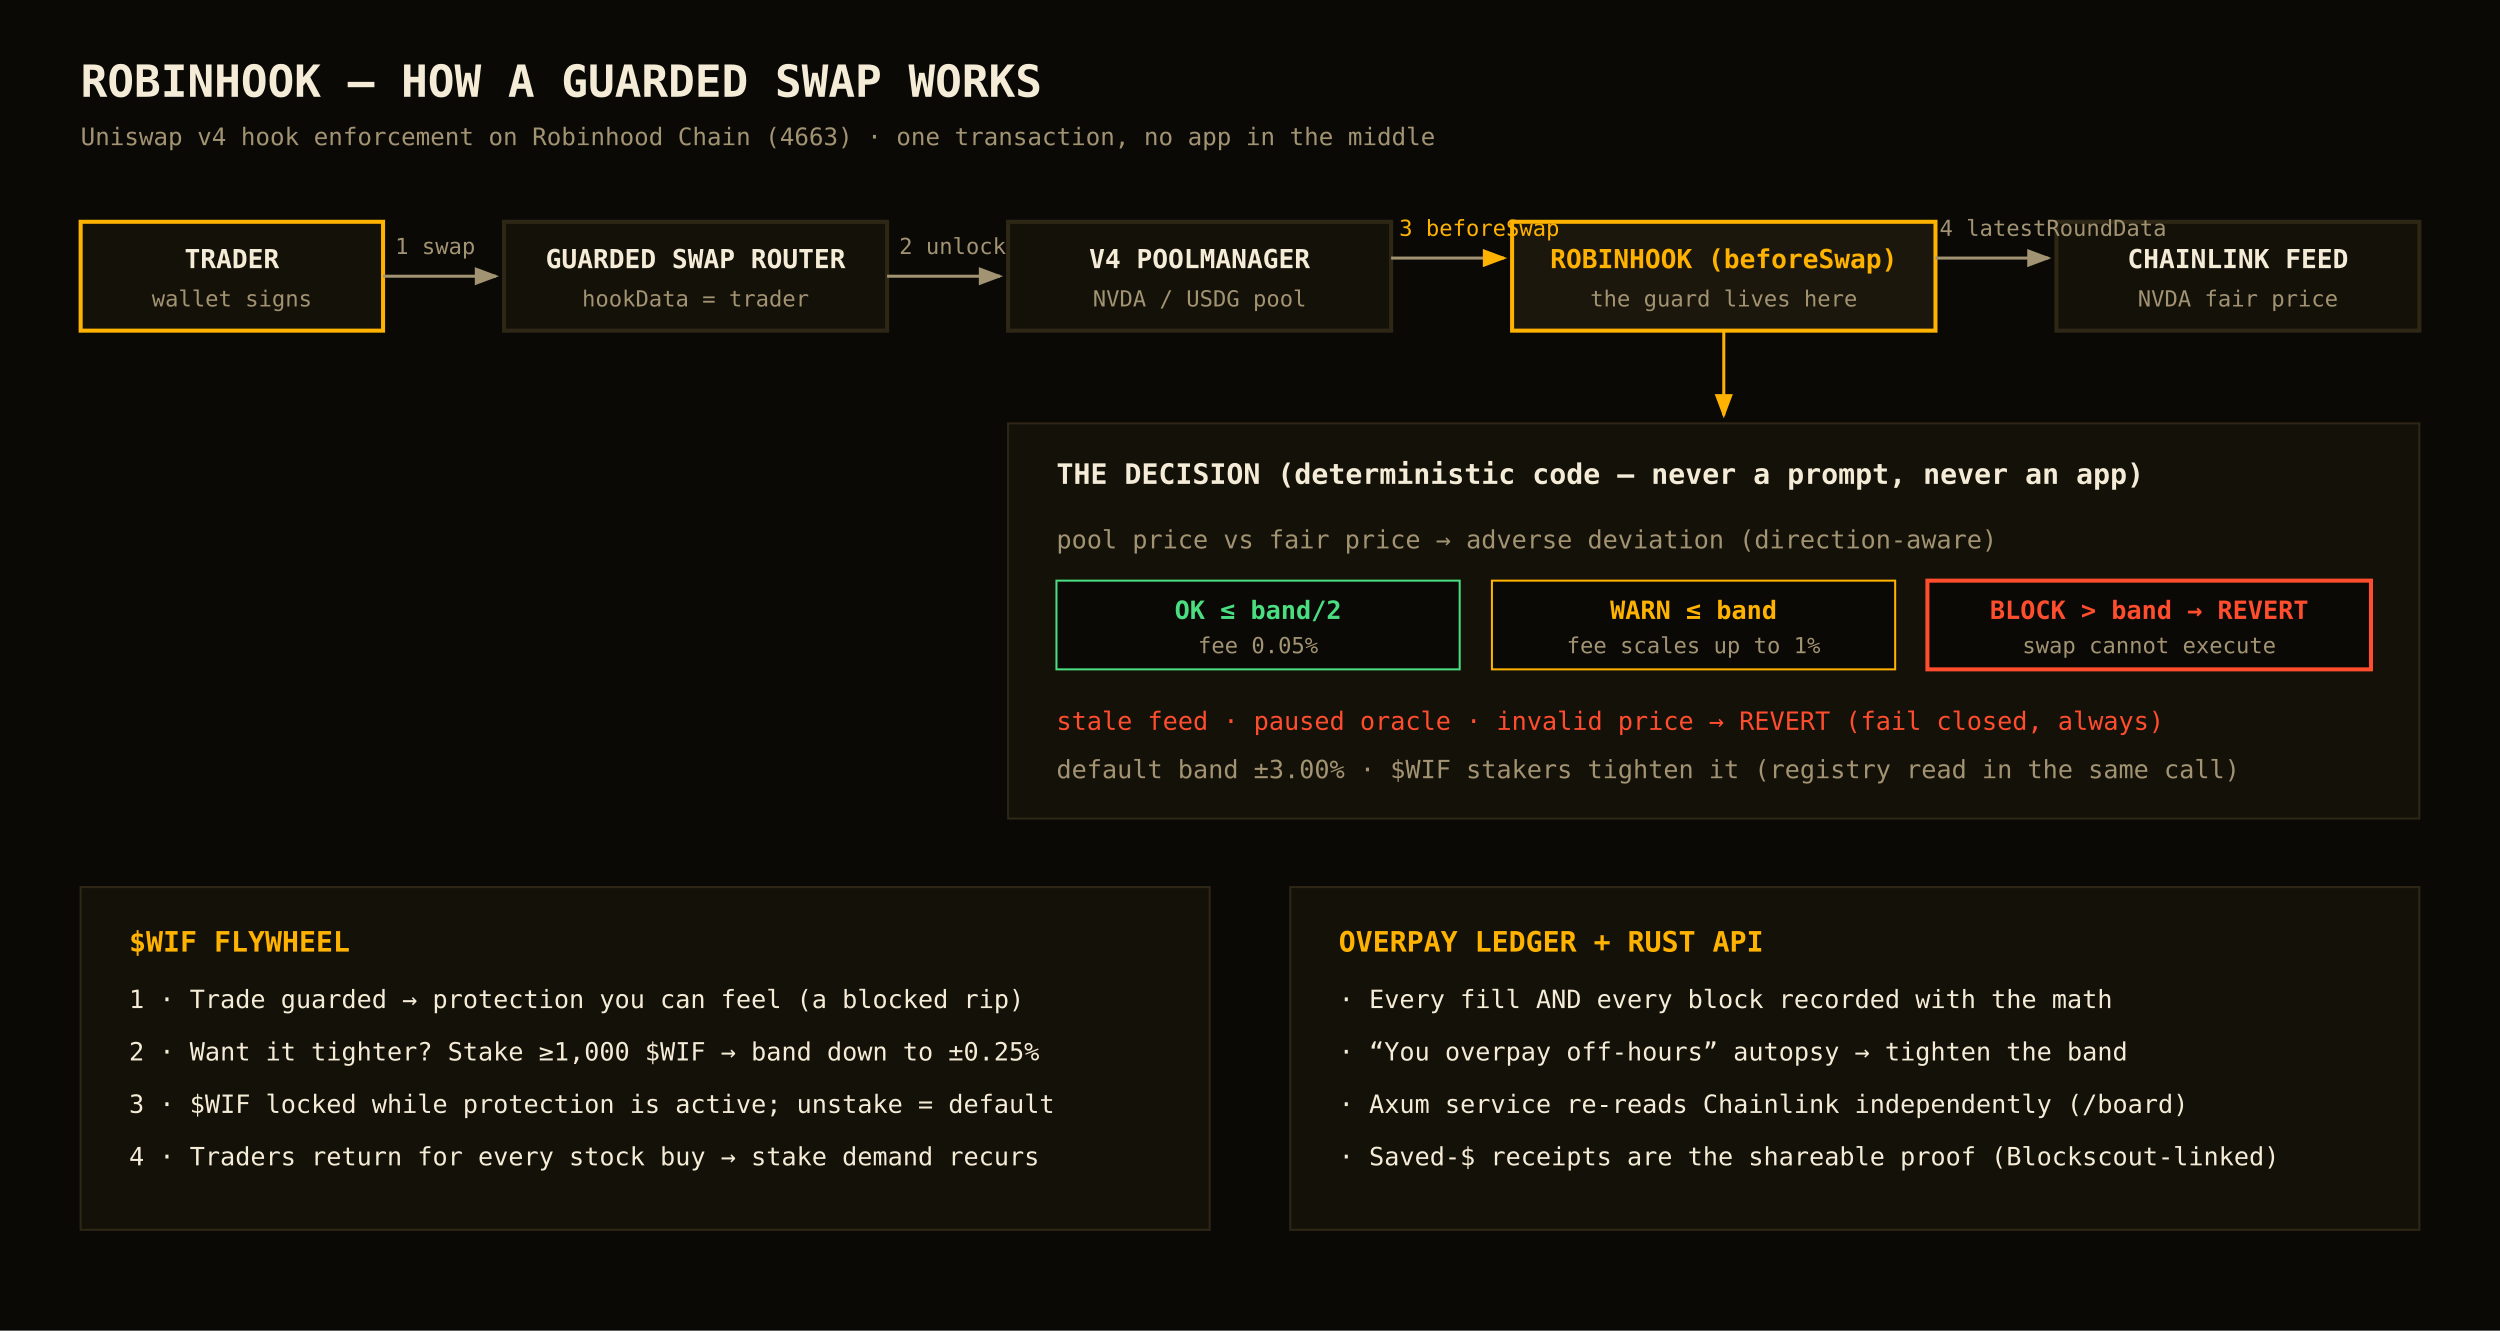
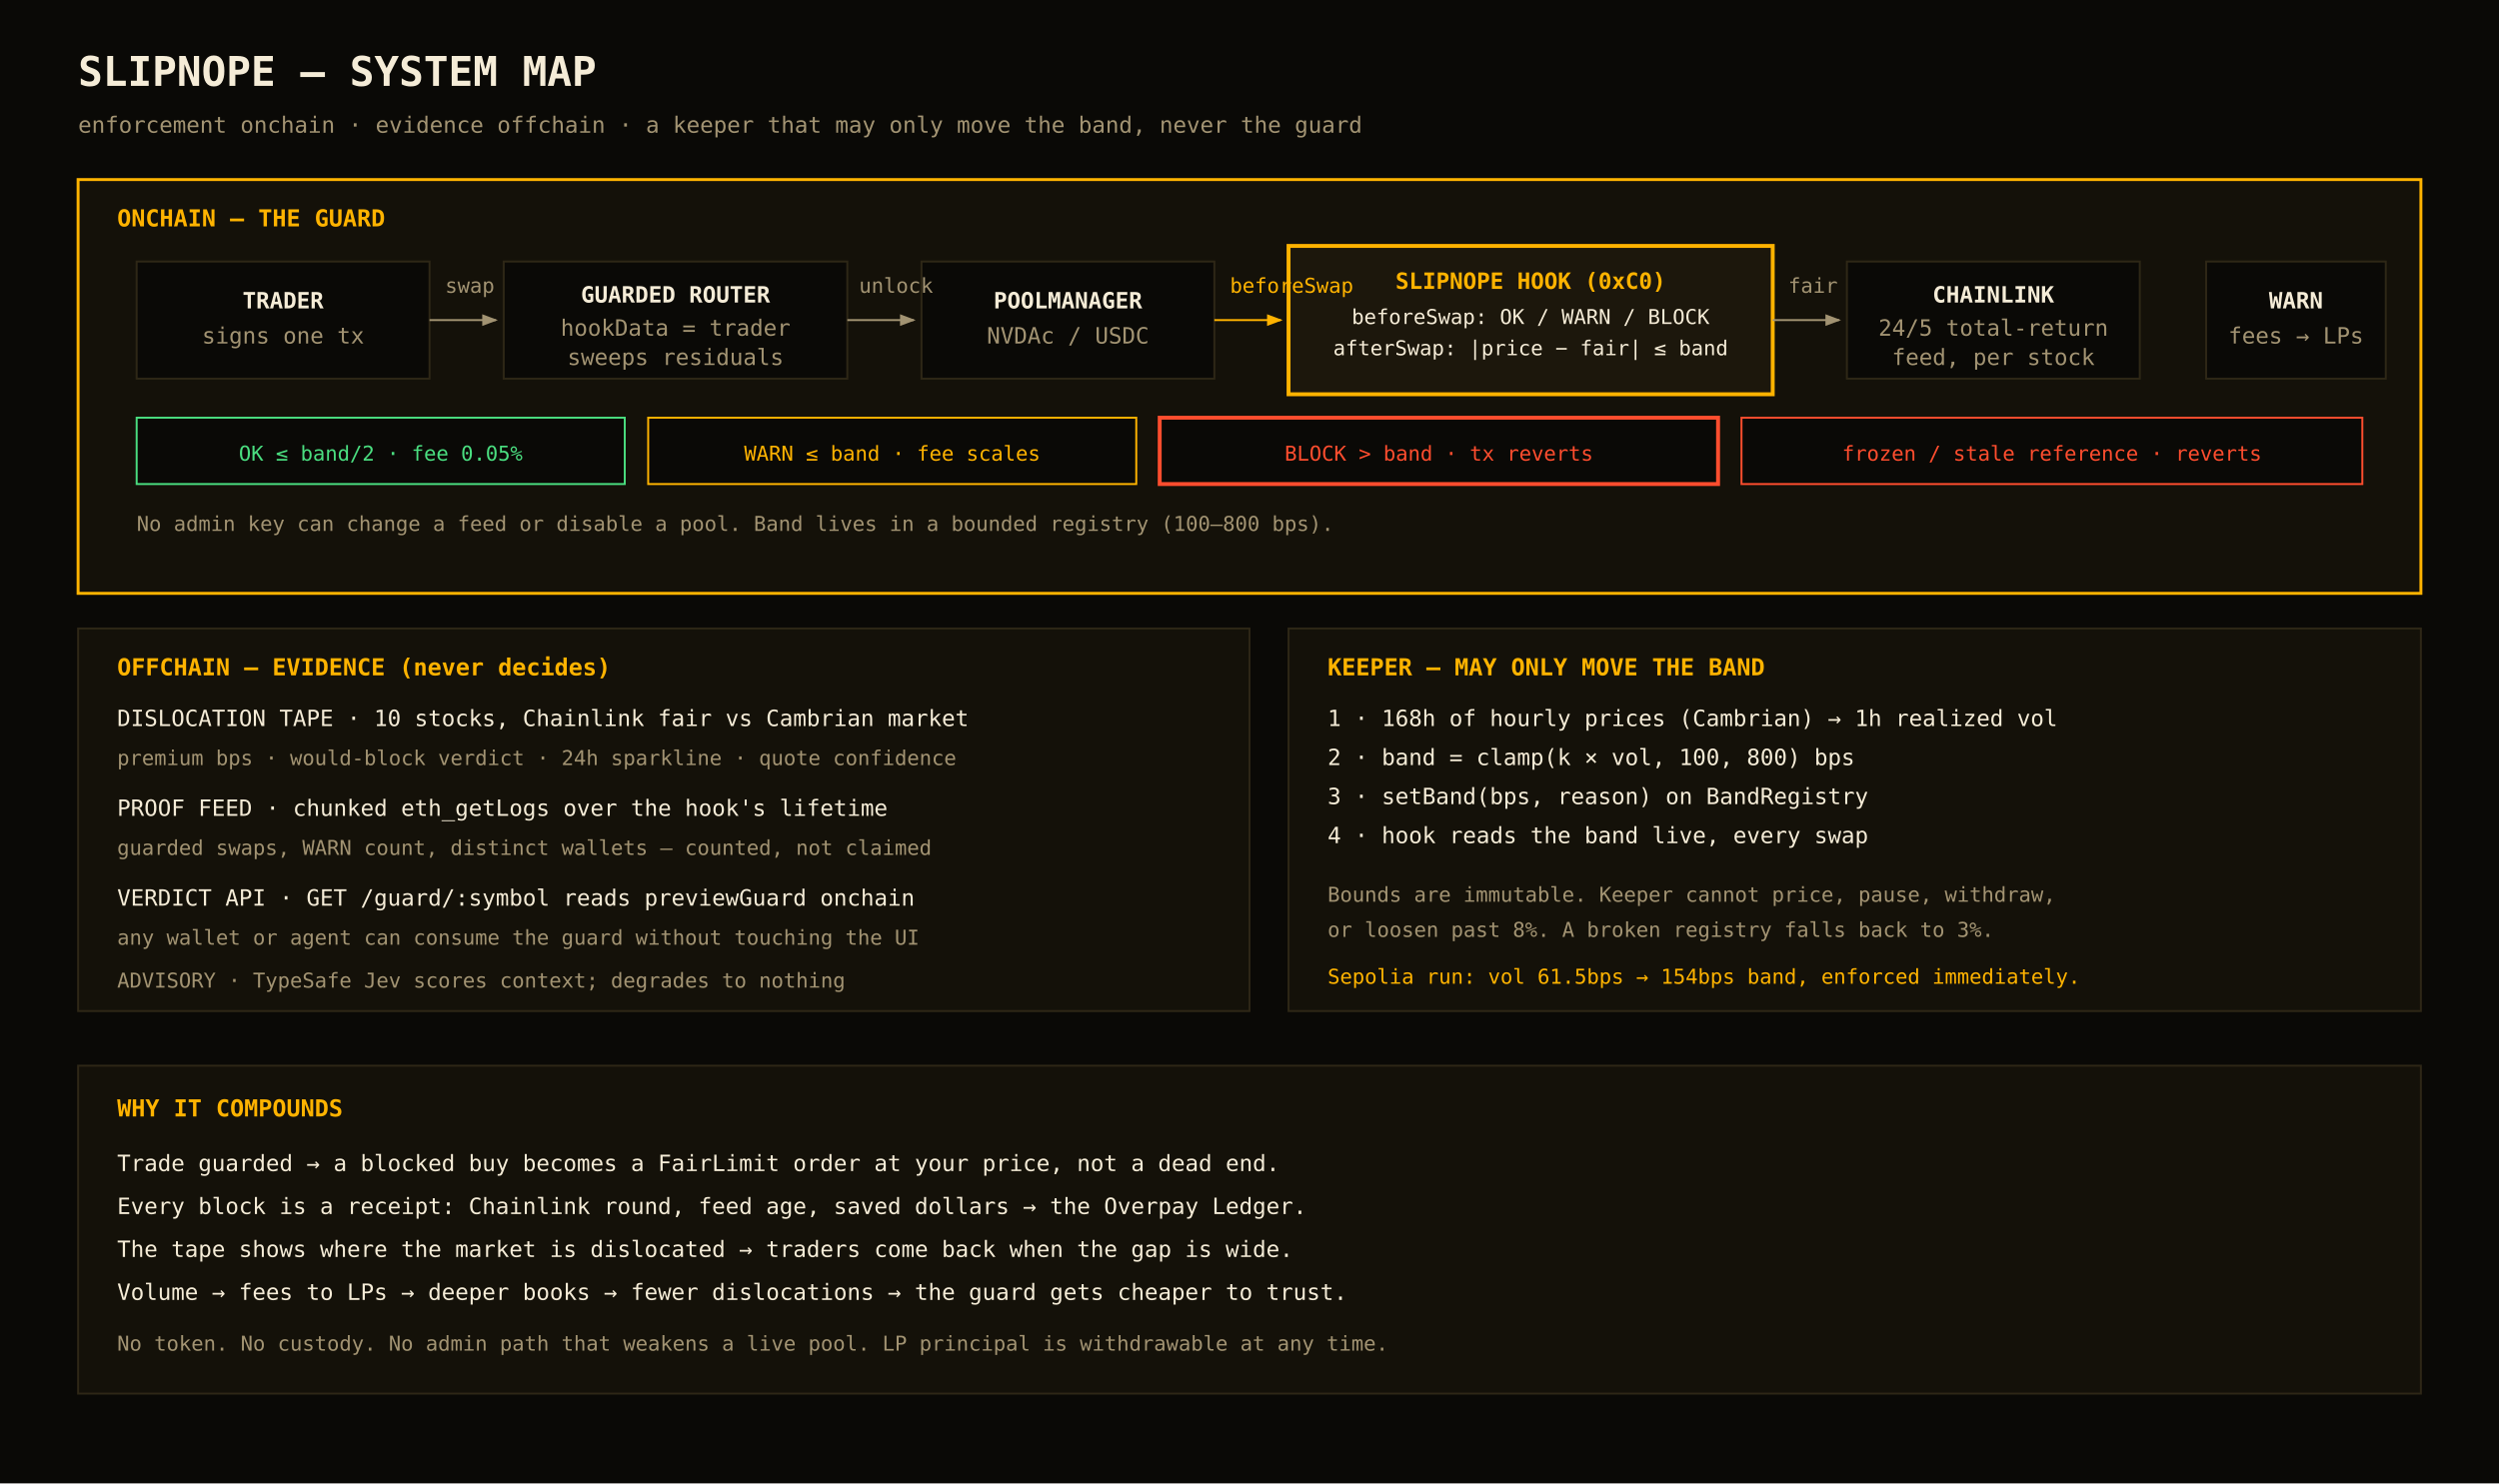
- <svg xmlns="http://www.w3.org/2000/svg" viewBox="0 0 1240 660" font-family="monospace">
-   <rect width="1240" height="660" fill="#0a0906" />
-   <text x="40" y="48" fill="#f5ecd7" font-size="22" font-weight="bold">ROBINHOOK — HOW A GUARDED SWAP WORKS</text>
-   <text x="40" y="72" fill="#a29372" font-size="12">Uniswap v4 hook enforcement on Robinhood Chain (4663) · one transaction, no app in the middle</text>
-   <g font-size="13" text-anchor="middle">
-     <rect x="40" y="110" width="150" height="54" fill="#141109" stroke="#ffb300" stroke-width="2" />
-     <text x="115" y="133" fill="#f5ecd7" font-weight="bold">TRADER</text>
-     <text x="115" y="152" fill="#a29372" font-size="11">wallet signs</text>
-     <rect x="250" y="110" width="190" height="54" fill="#141109" stroke="#2e2716" stroke-width="2" />
-     <text x="345" y="133" fill="#f5ecd7" font-weight="bold">GUARDED SWAP ROUTER</text>
-     <text x="345" y="152" fill="#a29372" font-size="11">hookData = trader</text>
-     <rect x="500" y="110" width="190" height="54" fill="#141109" stroke="#2e2716" stroke-width="2" />
-     <text x="595" y="133" fill="#f5ecd7" font-weight="bold">V4 POOLMANAGER</text>
-     <text x="595" y="152" fill="#a29372" font-size="11">NVDA / USDG pool</text>
-     <rect x="750" y="110" width="210" height="54" fill="#1c170c" stroke="#ffb300" stroke-width="2" />
-     <text x="855" y="133" fill="#ffb300" font-weight="bold">ROBINHOOK (beforeSwap)</text>
-     <text x="855" y="152" fill="#a29372" font-size="11">the guard lives here</text>
-     <rect x="1020" y="110" width="180" height="54" fill="#141109" stroke="#2e2716" stroke-width="2" />
-     <text x="1110" y="133" fill="#f5ecd7" font-weight="bold">CHAINLINK FEED</text>
-     <text x="1110" y="152" fill="#a29372" font-size="11">NVDA fair price</text>
+ <svg xmlns="http://www.w3.org/2000/svg" viewBox="0 0 1280 760" font-family="monospace">
+   <rect width="1280" height="760" fill="#0a0906" />
+   <text x="40" y="44" fill="#f5ecd7" font-size="21" font-weight="bold">SLIPNOPE — SYSTEM MAP</text>
+   <text x="40" y="68" fill="#a29372" font-size="11.5">enforcement onchain · evidence offchain · a keeper that may only move the band, never the guard</text>
+   <rect x="40" y="92" width="1200" height="212" fill="#141109" stroke="#ffb300" stroke-width="1.5" />
+   <text x="60" y="116" fill="#ffb300" font-size="12" font-weight="bold">ONCHAIN — THE GUARD</text>
+   <g font-size="11.5" text-anchor="middle">
+     <rect x="70" y="134" width="150" height="60" fill="#0a0906" stroke="#2e2716" />
+     <text x="145" y="158" fill="#f5ecd7" font-weight="bold">TRADER</text>
+     <text x="145" y="176" fill="#a29372">signs one tx</text>
+     <rect x="258" y="134" width="176" height="60" fill="#0a0906" stroke="#2e2716" />
+     <text x="346" y="155" fill="#f5ecd7" font-weight="bold">GUARDED ROUTER</text>
+     <text x="346" y="172" fill="#a29372">hookData = trader</text>
+     <text x="346" y="187" fill="#a29372">sweeps residuals</text>
+     <rect x="472" y="134" width="150" height="60" fill="#0a0906" stroke="#2e2716" />
+     <text x="547" y="158" fill="#f5ecd7" font-weight="bold">POOLMANAGER</text>
+     <text x="547" y="176" fill="#a29372">NVDAc / USDC</text>
+     <rect x="660" y="126" width="248" height="76" fill="#1c170c" stroke="#ffb300" stroke-width="2" />
+     <text x="784" y="148" fill="#ffb300" font-weight="bold">SLIPNOPE HOOK (0xC0)</text>
+     <text x="784" y="166" fill="#f5ecd7" font-size="10.5">beforeSwap: OK / WARN / BLOCK</text>
+     <text x="784" y="182" fill="#f5ecd7" font-size="10.5">afterSwap: |price − fair| ≤ band</text>
+     <rect x="946" y="134" width="150" height="60" fill="#0a0906" stroke="#2e2716" />
+     <text x="1021" y="155" fill="#f5ecd7" font-weight="bold">CHAINLINK</text>
+     <text x="1021" y="172" fill="#a29372">24/5 total-return</text>
+     <text x="1021" y="187" fill="#a29372">feed, per stock</text>
+     <rect x="1130" y="134" width="92" height="60" fill="#0a0906" stroke="#2e2716" />
+     <text x="1176" y="158" fill="#f5ecd7" font-weight="bold">WARN</text>
+     <text x="1176" y="176" fill="#a29372">fees → LPs</text>
  </g>
-   <g stroke="#a29372" stroke-width="1.5" font-size="11.5">
-     <line x1="190" y1="137" x2="246" y2="137" marker-end="url(#arr)" />
-     <line x1="440" y1="137" x2="496" y2="137" marker-end="url(#arr)" />
-     <line x1="690" y1="128" x2="746" y2="128" marker-end="url(#arrAmber)" />
-     <line x1="960" y1="128" x2="1016" y2="128" marker-end="url(#arr)" />
+   <g fill="#a29372" font-size="10.5">
+     <text x="228" y="150">swap</text>
+     <text x="440" y="150">unlock</text>
+     <text x="630" y="150" fill="#ffb300">beforeSwap</text>
+     <text x="916" y="150">fair</text>
  </g>
-   <g fill="#a29372" font-size="11">
-     <text x="196" y="126">1 swap</text>
-     <text x="446" y="126">2 unlock</text>
-     <text x="694" y="117" fill="#ffb300">3 beforeSwap</text>
-     <text x="962" y="117">4 latestRoundData</text>
-   </g>
+   <line x1="220" y1="164" x2="254" y2="164" stroke="#a29372" marker-end="url(#a)" />
+   <line x1="434" y1="164" x2="468" y2="164" stroke="#a29372" marker-end="url(#a)" />
+   <line x1="622" y1="164" x2="656" y2="164" stroke="#ffb300" marker-end="url(#b)" />
+   <line x1="908" y1="164" x2="942" y2="164" stroke="#a29372" marker-end="url(#a)" />
  <defs>
-     <marker id="arr" markerWidth="8" markerHeight="8" refX="7" refY="3" orient="auto">
+     <marker id="a" markerWidth="8" markerHeight="8" refX="7" refY="3" orient="auto">
      <path d="M0,0 L8,3 L0,6 Z" fill="#a29372" />
    </marker>
-     <marker id="arrAmber" markerWidth="8" markerHeight="8" refX="7" refY="3" orient="auto">
+     <marker id="b" markerWidth="8" markerHeight="8" refX="7" refY="3" orient="auto">
      <path d="M0,0 L8,3 L0,6 Z" fill="#ffb300" />
    </marker>
  </defs>
-   <rect x="500" y="210" width="700" height="196" fill="#141109" stroke="#2e2716" />
-   <text x="524" y="240" fill="#f5ecd7" font-size="14" font-weight="bold">THE DECISION (deterministic code — never a prompt, never an app)</text>
-   <g font-size="12.5">
-     <text x="524" y="272" fill="#a29372">pool price vs fair price → adverse deviation (direction-aware)</text>
-     <rect x="524" y="288" width="200" height="44" fill="#0a0906" stroke="#4ade80" />
-     <text x="624" y="307" fill="#4ade80" text-anchor="middle" font-weight="bold">OK ≤ band/2</text>
-     <text x="624" y="324" fill="#a29372" text-anchor="middle" font-size="11">fee 0.05%</text>
-     <rect x="740" y="288" width="200" height="44" fill="#0a0906" stroke="#ffb300" />
-     <text x="840" y="307" fill="#ffb300" text-anchor="middle" font-weight="bold">WARN ≤ band</text>
-     <text x="840" y="324" fill="#a29372" text-anchor="middle" font-size="11">fee scales up to 1%</text>
-     <rect x="956" y="288" width="220" height="44" fill="#0a0906" stroke="#ff4d2e" stroke-width="2" />
-     <text x="1066" y="307" fill="#ff4d2e" text-anchor="middle" font-weight="bold">BLOCK &gt; band → REVERT</text>
-     <text x="1066" y="324" fill="#a29372" text-anchor="middle" font-size="11">swap cannot execute</text>
-     <text x="524" y="362" fill="#ff4d2e">stale feed · paused oracle · invalid price → REVERT (fail closed, always)</text>
-     <text x="524" y="386" fill="#a29372">default band ±3.00% · $WIF stakers tighten it (registry read in the same call)</text>
+   <g font-size="10.5">
+     <rect x="70" y="214" width="250" height="34" fill="#0a0906" stroke="#4ade80" />
+     <text x="195" y="236" fill="#4ade80" text-anchor="middle">OK ≤ band/2 · fee 0.05%</text>
+     <rect x="332" y="214" width="250" height="34" fill="#0a0906" stroke="#ffb300" />
+     <text x="457" y="236" fill="#ffb300" text-anchor="middle">WARN ≤ band · fee scales</text>
+     <rect x="594" y="214" width="286" height="34" fill="#0a0906" stroke="#ff4d2e" stroke-width="2" />
+     <text x="737" y="236" fill="#ff4d2e" text-anchor="middle">BLOCK &gt; band · tx reverts</text>
+     <rect x="892" y="214" width="318" height="34" fill="#0a0906" stroke="#ff4d2e" />
+     <text x="1051" y="236" fill="#ff4d2e" text-anchor="middle">frozen / stale reference · reverts</text>
+     <text x="70" y="272" fill="#a29372">No admin key can change a feed or disable a pool. Band lives in a bounded registry (100–800 bps).</text>
  </g>
-   <line x1="855" y1="164" x2="855" y2="206" stroke="#ffb300" stroke-width="1.5" marker-end="url(#arrAmber)" />
-   <rect x="40" y="440" width="560" height="170" fill="#141109" stroke="#2e2716" />
-   <text x="64" y="472" fill="#ffb300" font-size="14" font-weight="bold">$WIF FLYWHEEL</text>
-   <g fill="#f5ecd7" font-size="12.5">
-     <text x="64" y="500">1 · Trade guarded → protection you can feel (a blocked rip)</text>
-     <text x="64" y="526">2 · Want it tighter? Stake ≥1,000 $WIF → band down to ±0.25%</text>
-     <text x="64" y="552">3 · $WIF locked while protection is active; unstake = default</text>
-     <text x="64" y="578">4 · Traders return for every stock buy → stake demand recurs</text>
+   <rect x="40" y="322" width="600" height="196" fill="#141109" stroke="#2e2716" />
+   <text x="60" y="346" fill="#ffb300" font-size="12" font-weight="bold">OFFCHAIN — EVIDENCE (never decides)</text>
+   <g fill="#f5ecd7" font-size="11.5">
+     <text x="60" y="372">DISLOCATION TAPE · 10 stocks, Chainlink fair vs Cambrian market</text>
+     <text x="60" y="392" fill="#a29372" font-size="10.5">premium bps · would-block verdict · 24h sparkline · quote confidence</text>
+     <text x="60" y="418">PROOF FEED · chunked eth_getLogs over the hook's lifetime</text>
+     <text x="60" y="438" fill="#a29372" font-size="10.5">guarded swaps, WARN count, distinct wallets — counted, not claimed</text>
+     <text x="60" y="464">VERDICT API · GET /guard/:symbol reads previewGuard onchain</text>
+     <text x="60" y="484" fill="#a29372" font-size="10.5">any wallet or agent can consume the guard without touching the UI</text>
+     <text x="60" y="506" fill="#a29372" font-size="10.5">ADVISORY · TypeSafe Jev scores context; degrades to nothing</text>
  </g>
-   <rect x="640" y="440" width="560" height="170" fill="#141109" stroke="#2e2716" />
-   <text x="664" y="472" fill="#ffb300" font-size="14" font-weight="bold">OVERPAY LEDGER + RUST API</text>
-   <g fill="#f5ecd7" font-size="12.5">
-     <text x="664" y="500">· Every fill AND every block recorded with the math</text>
-     <text x="664" y="526">· “You overpay off-hours” autopsy → tighten the band</text>
-     <text x="664" y="552">· Axum service re-reads Chainlink independently (/board)</text>
-     <text x="664" y="578">· Saved-$ receipts are the shareable proof (Blockscout-linked)</text>
+   <rect x="660" y="322" width="580" height="196" fill="#141109" stroke="#2e2716" />
+   <text x="680" y="346" fill="#ffb300" font-size="12" font-weight="bold">KEEPER — MAY ONLY MOVE THE BAND</text>
+   <g fill="#f5ecd7" font-size="11.5">
+     <text x="680" y="372">1 · 168h of hourly prices (Cambrian) → 1h realized vol</text>
+     <text x="680" y="392">2 · band = clamp(k × vol, 100, 800) bps</text>
+     <text x="680" y="412">3 · setBand(bps, reason) on BandRegistry</text>
+     <text x="680" y="432">4 · hook reads the band live, every swap</text>
+     <text x="680" y="462" fill="#a29372" font-size="10.5">Bounds are immutable. Keeper cannot price, pause, withdraw,</text>
+     <text x="680" y="480" fill="#a29372" font-size="10.5">or loosen past 8%. A broken registry falls back to 3%.</text>
+     <text x="680" y="504" fill="#ffb300" font-size="10.5">Sepolia run: vol 61.5bps → 154bps band, enforced immediately.</text>
+   </g>
+   <rect x="40" y="546" width="1200" height="168" fill="#141109" stroke="#2e2716" />
+   <text x="60" y="572" fill="#ffb300" font-size="12" font-weight="bold">WHY IT COMPOUNDS</text>
+   <g fill="#f5ecd7" font-size="11.5">
+     <text x="60" y="600">Trade guarded → a blocked buy becomes a FairLimit order at your price, not a dead end.</text>
+     <text x="60" y="622">Every block is a receipt: Chainlink round, feed age, saved dollars → the Overpay Ledger.</text>
+     <text x="60" y="644">The tape shows where the market is dislocated → traders come back when the gap is wide.</text>
+     <text x="60" y="666">Volume → fees to LPs → deeper books → fewer dislocations → the guard gets cheaper to trust.</text>
+     <text x="60" y="692" fill="#a29372" font-size="10.5">No token. No custody. No admin path that weakens a live pool. LP principal is withdrawable at any time.</text>
  </g>
</svg>
